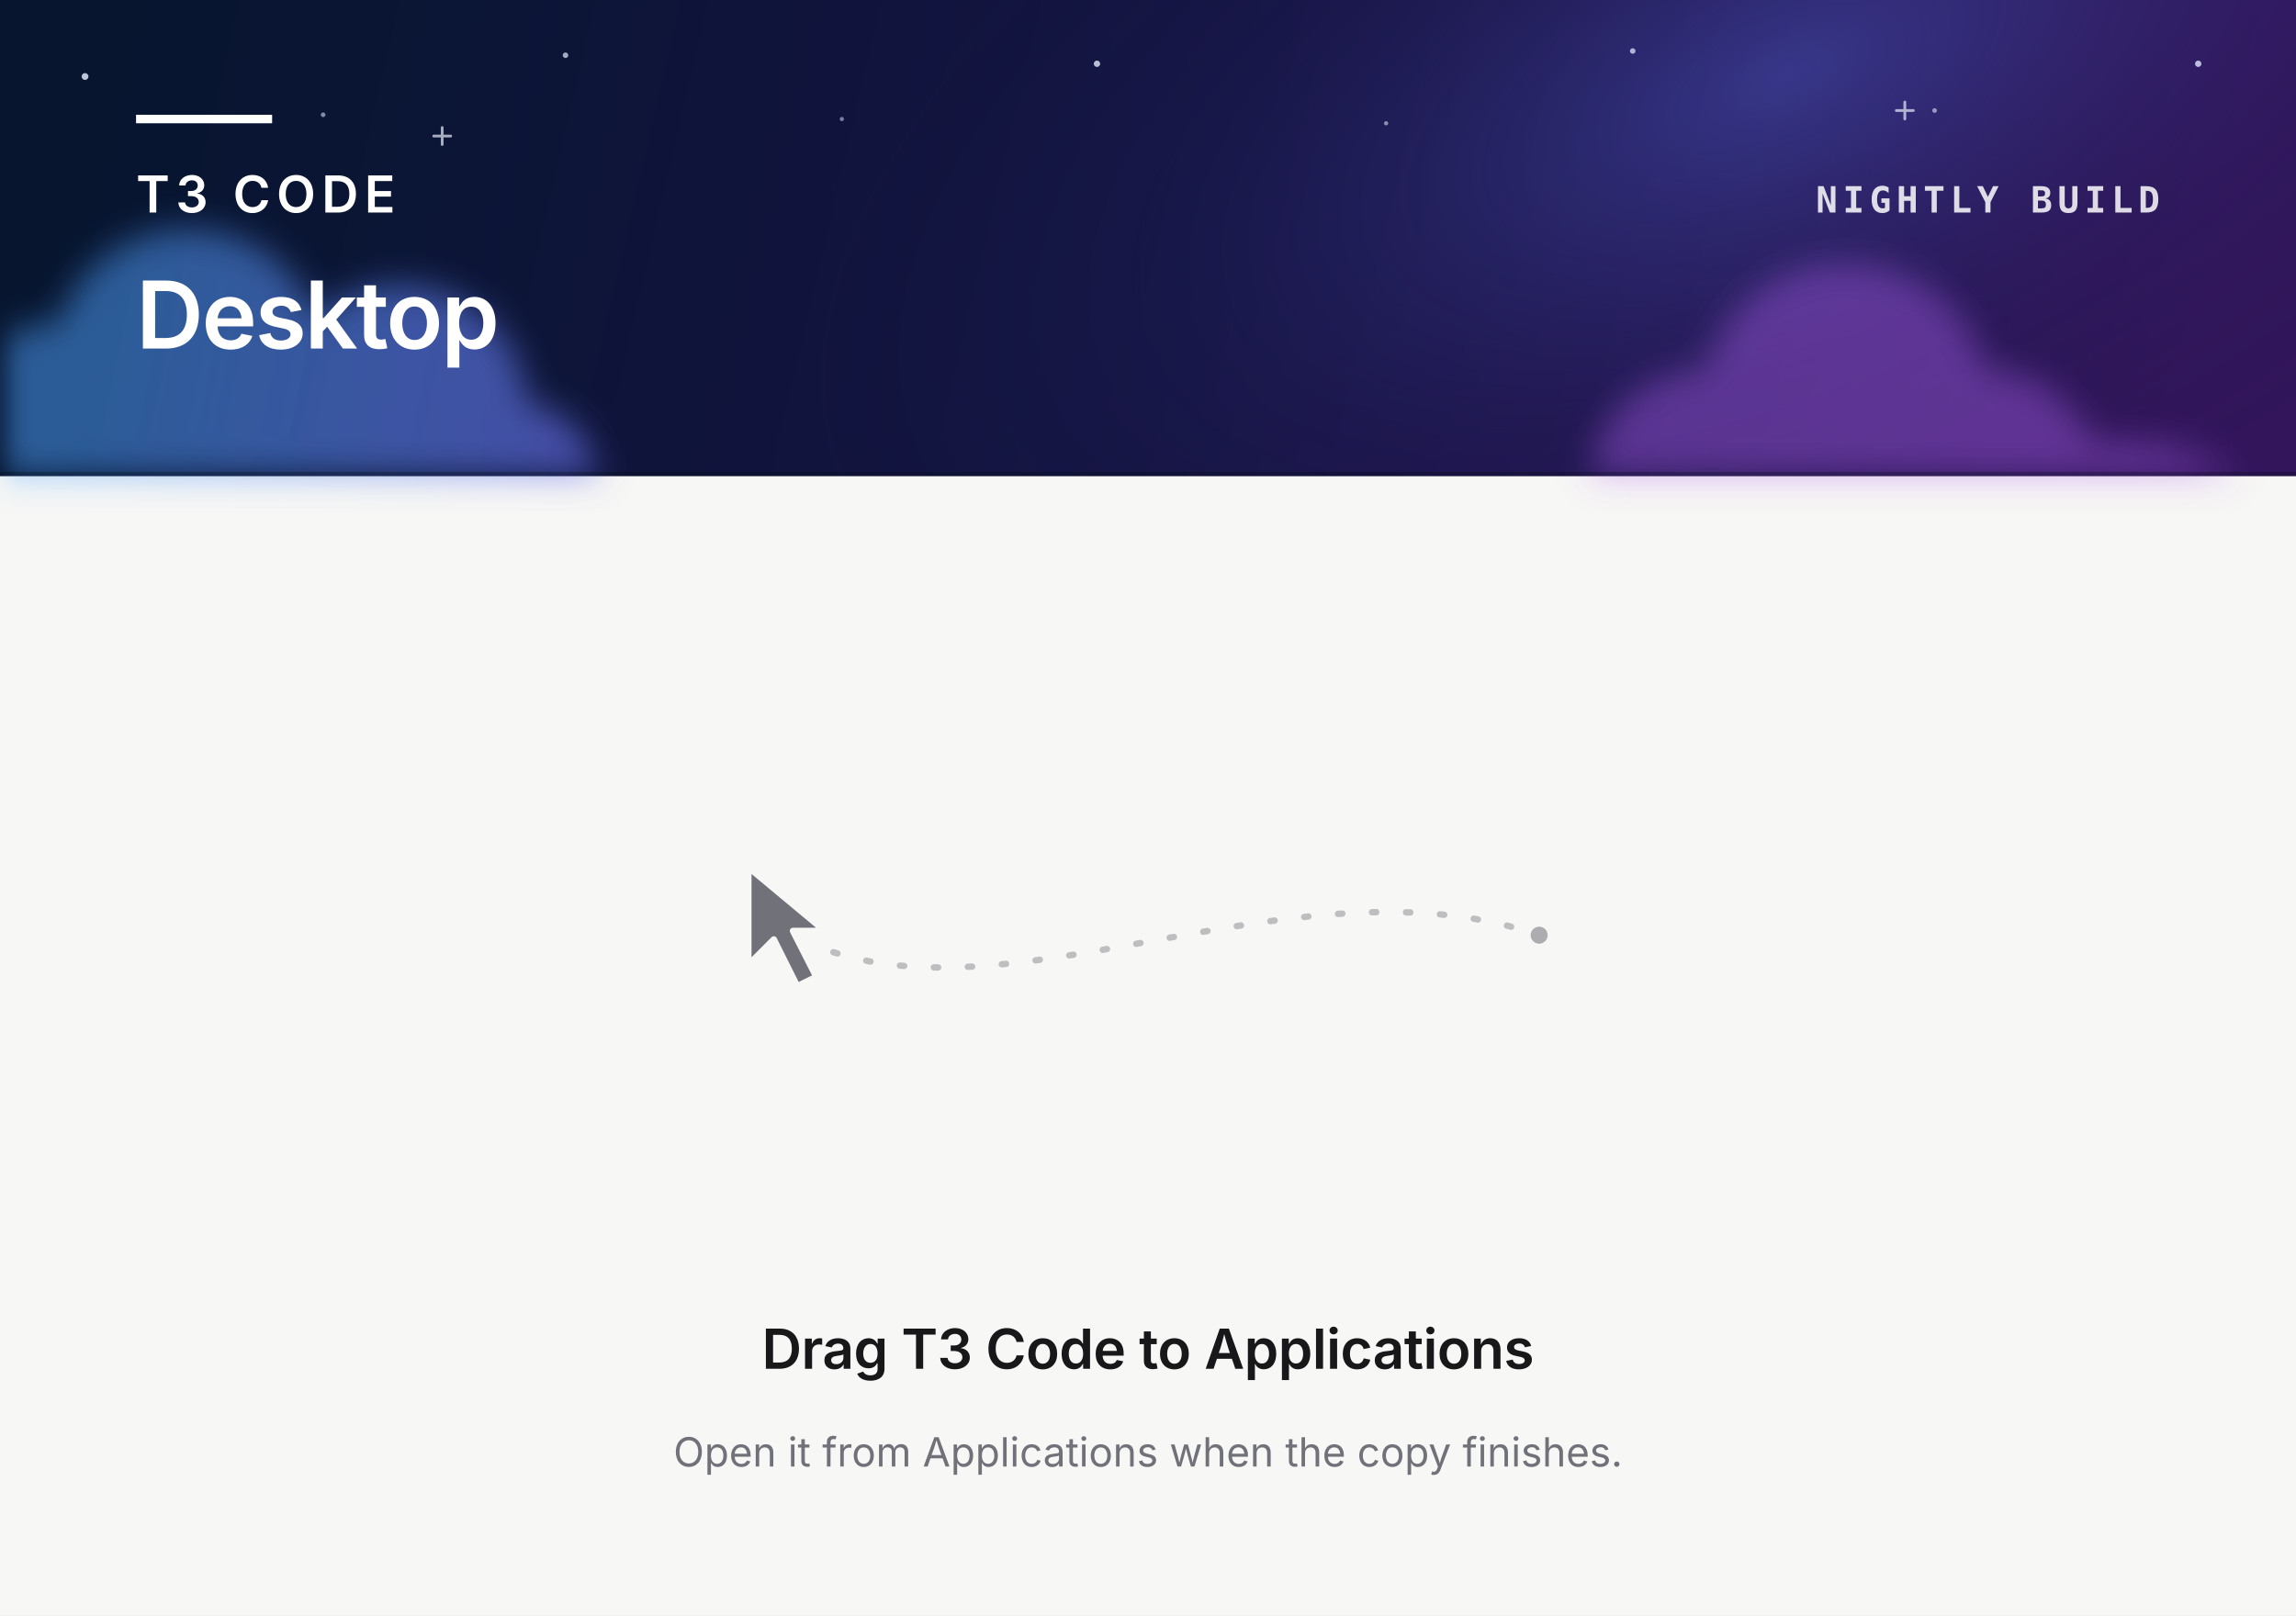
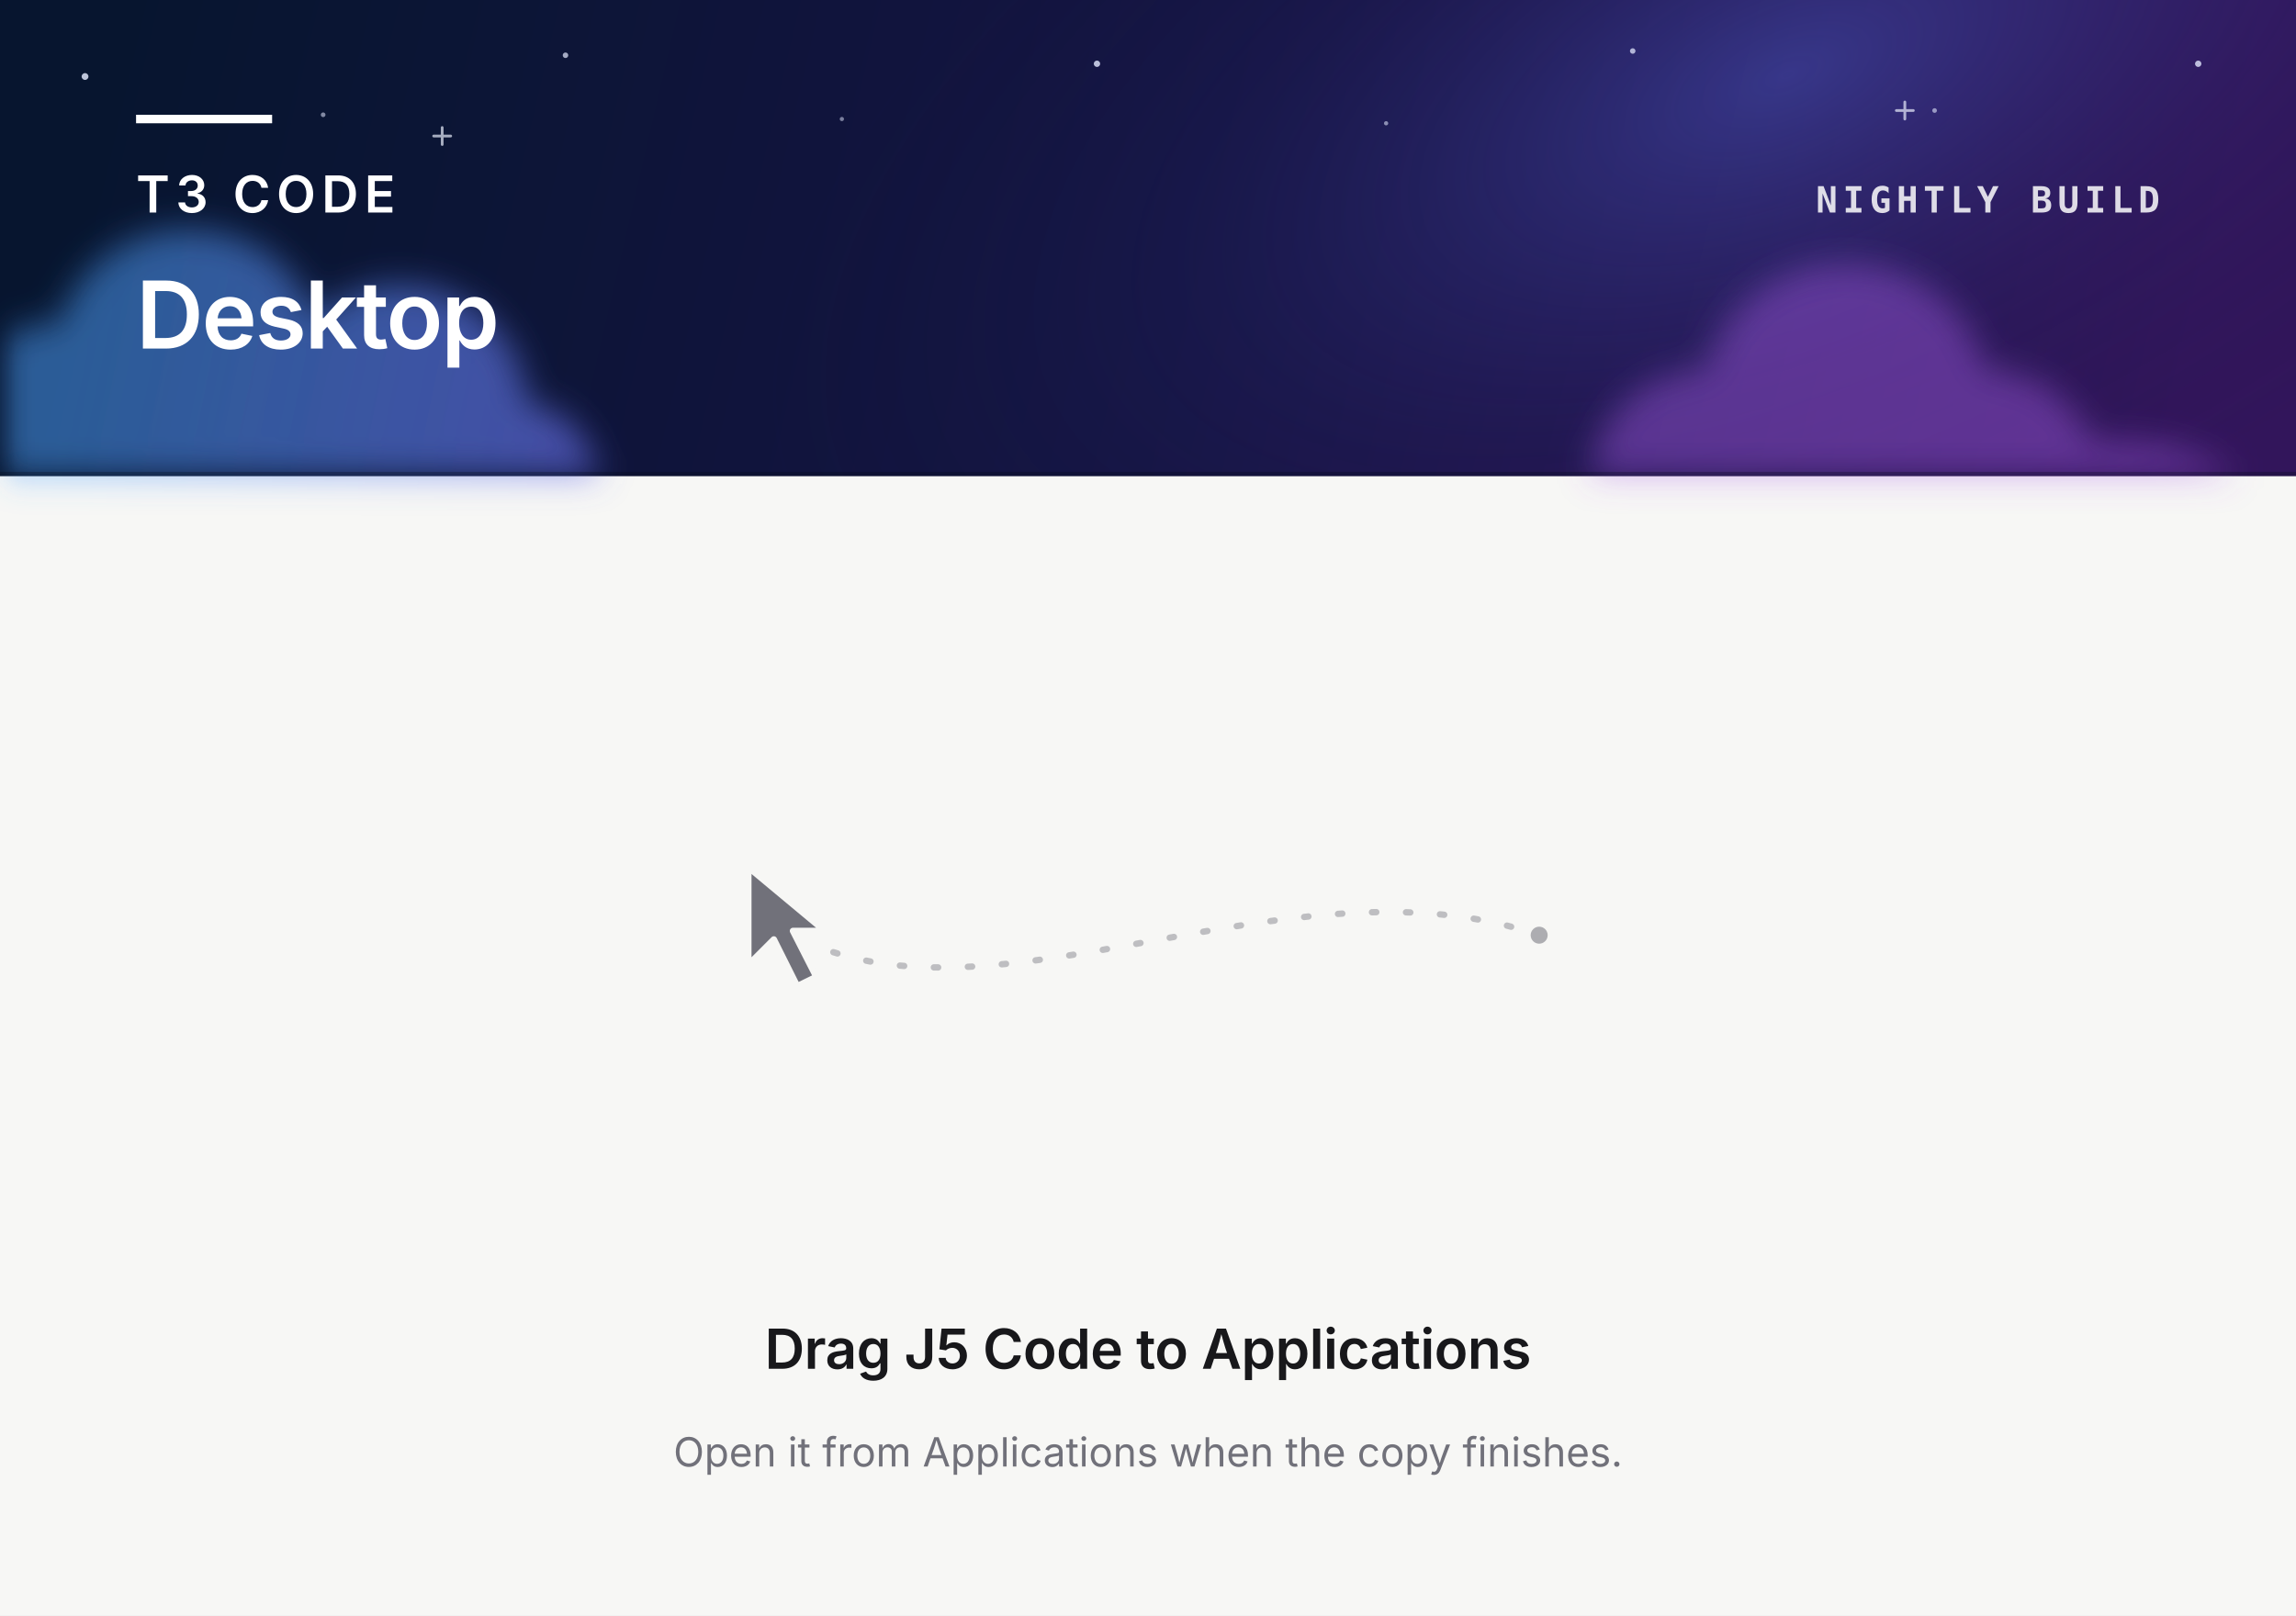
<svg xmlns="http://www.w3.org/2000/svg" width="1080" height="760" viewBox="0 0 540 380" fill="none">
  <defs>
    <linearGradient id="night-sky" x1="28" y1="0" x2="510" y2="112" gradientUnits="userSpaceOnUse">
      <stop stop-color="#07152F" />
      <stop offset="0.52" stop-color="#151443" />
      <stop offset="1" stop-color="#32155B" />
    </linearGradient>
    <radialGradient id="night-glow" cx="0" cy="0" r="1" gradientUnits="userSpaceOnUse" gradientTransform="translate(420 18) rotate(157) scale(260 126)">
      <stop stop-color="#5165D8" stop-opacity="0.42" />
      <stop offset="0.55" stop-color="#283075" stop-opacity="0.15" />
      <stop offset="1" stop-color="#111635" stop-opacity="0" />
    </radialGradient>
    <linearGradient id="night-cloud" x1="18" y1="62" x2="260" y2="112" gradientUnits="userSpaceOnUse">
      <stop stop-color="#4EA4FF" stop-opacity="0.5" />
      <stop offset="0.52" stop-color="#696FEA" stop-opacity="0.62" />
      <stop offset="1" stop-color="#A85BEA" stop-opacity="0.5" />
    </linearGradient>
    <filter id="night-soft" x="-24" y="35" width="588" height="101" filterUnits="userSpaceOnUse">
      <feGaussianBlur stdDeviation="4" />
    </filter>
  </defs>
  <rect width="540" height="380" fill="#F7F7F5" />
  <rect width="540" height="112" fill="url(#night-sky)" />
  <rect width="540" height="112" fill="url(#night-glow)" />
  <g fill="#E4EAFF">
    <circle cx="20" cy="18" r="0.8" opacity="0.82" />
    <circle cx="76" cy="27" r="0.55" opacity="0.55" />
    <circle cx="133" cy="13" r="0.65" opacity="0.7" />
    <circle cx="198" cy="28" r="0.5" opacity="0.5" />
    <circle cx="258" cy="15" r="0.75" opacity="0.8" />
    <circle cx="326" cy="29" r="0.5" opacity="0.55" />
    <circle cx="384" cy="12" r="0.65" opacity="0.72" />
    <circle cx="455" cy="26" r="0.55" opacity="0.58" />
    <circle cx="517" cy="15" r="0.75" opacity="0.78" />
  </g>
  <g stroke="#EEF2FF" stroke-linecap="round" stroke-width="0.65" opacity="0.68">
    <path d="M104 30V34M102 32H106" />
    <path d="M448 24V28M446 26H450" />
  </g>
  <g filter="url(#night-soft)">
    <path d="M-12 112V101C-12 87 0 76 14 76C18 63 30 54 44 54C58 54 70 62 74 75C79 70 86 67 94 67C110 67 123 79 124 95C132 96 138 101 141 112H-12Z" fill="url(#night-cloud)" />
    <path d="M374 112C375 98 387 87 401 87C405 72 418 62 434 62C450 62 463 72 467 87C478 87 488 94 492 104C506 103 518 106 526 112H374Z" fill="url(#night-cloud)" opacity="0.82" />
  </g>
  <path d="M0 111.5H540" stroke="#050A19" stroke-opacity="0.3" />
  <path d="M32 28H64" stroke="#FFFFFF" stroke-width="2" />
  <g font-family="-apple-system, BlinkMacSystemFont, sans-serif" fill="#FFFFFF">
    <text x="32" y="50" font-size="12" font-weight="600" letter-spacing="1.4">T3 CODE</text>
    <text x="32" y="82" font-size="22" font-weight="600" letter-spacing="-0.45">Desktop</text>
    <text x="508" y="50" text-anchor="end" font-family="ui-monospace, SFMono-Regular, Menlo, monospace" font-size="8.5" font-weight="600" letter-spacing="1.2" opacity="0.84">NIGHTLY BUILD</text>
  </g>
  <path d="M196 224C242 239 307 201 362 220" stroke="#71717A" stroke-width="1.5" stroke-linecap="round" stroke-dasharray="1 7" opacity="0.42" />
  <circle cx="362" cy="220" r="2" fill="#71717A" opacity="0.55" />
  <path d="M176 204V227L182 221L187.5 232L192 229.8L186.5 219H194L176 204Z" fill="#71717A" stroke="#F7F7F5" stroke-width="1.5" stroke-linejoin="round" />
  <g font-family="-apple-system, BlinkMacSystemFont, sans-serif" text-anchor="middle">
-     <text x="270" y="322" font-size="13" font-weight="600" letter-spacing="-0.1" fill="#18181B">Drag T3 Code to Applications</text>
+     <text x="270" y="322" font-size="13" font-weight="600" letter-spacing="-0.1" fill="#18181B">Drag J5 Code to Applications</text>
    <text x="270" y="345" font-size="9.5" fill="#71717A">Open it from Applications when the copy finishes.</text>
  </g>
</svg>
